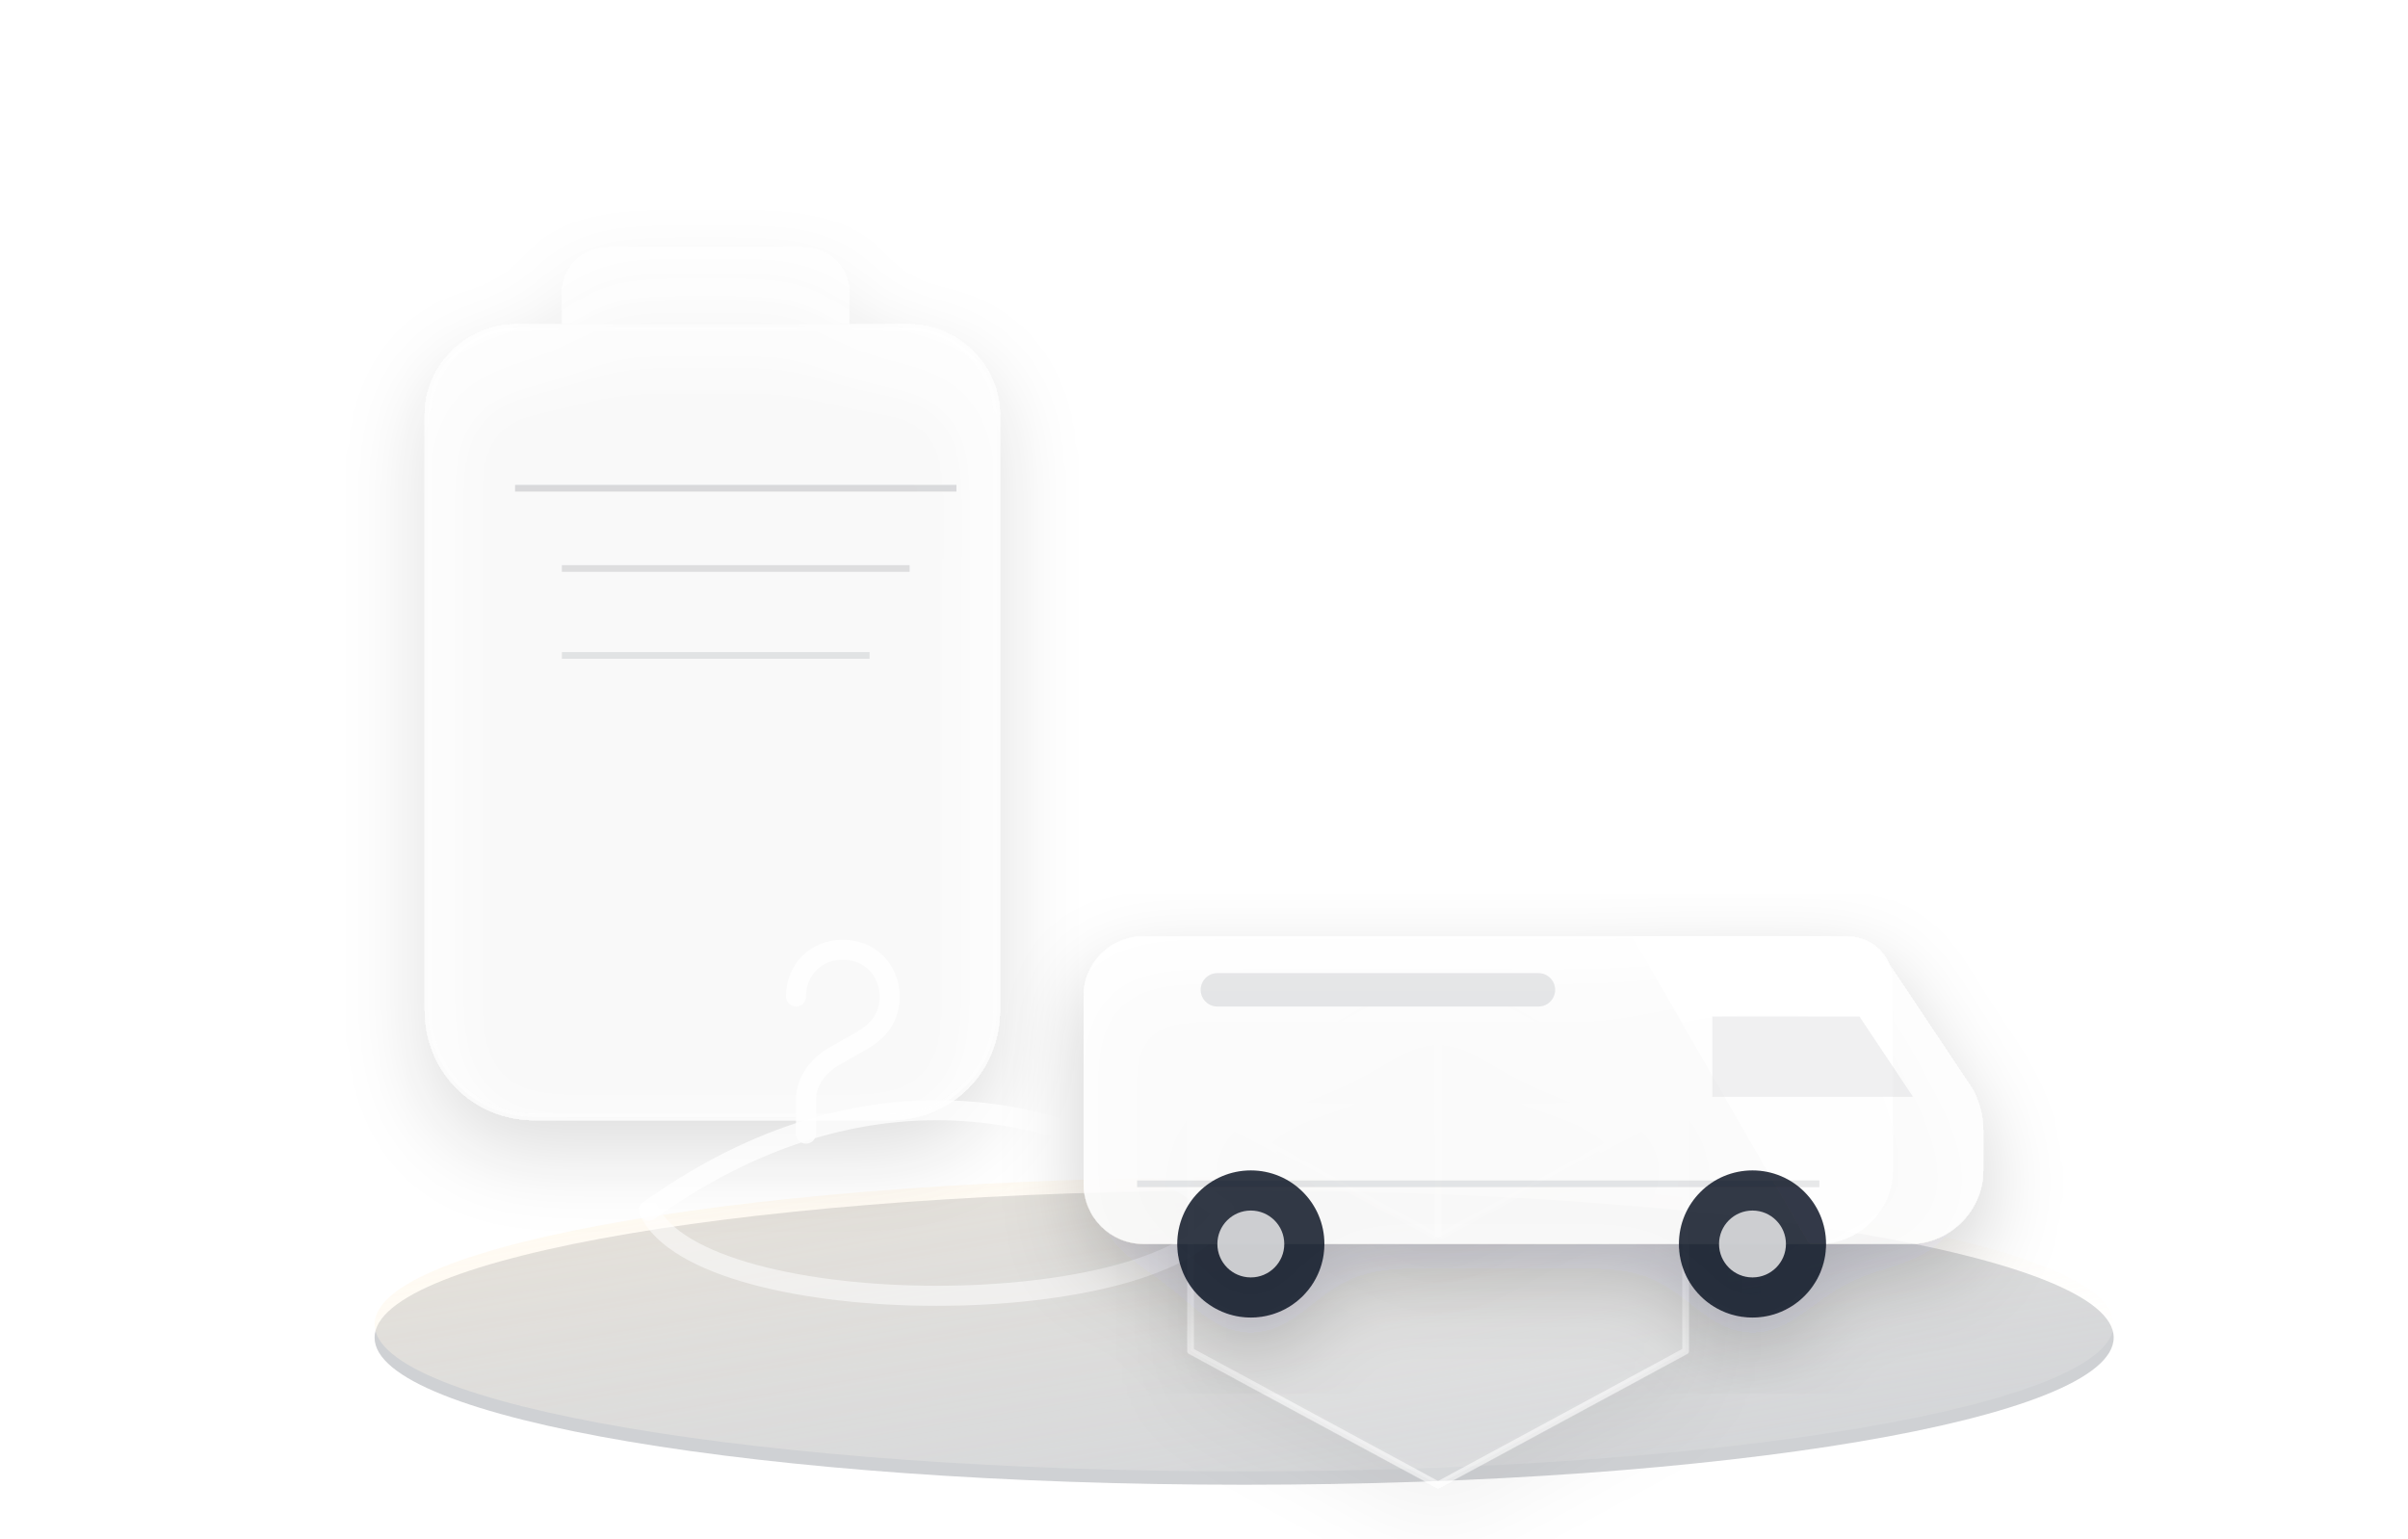
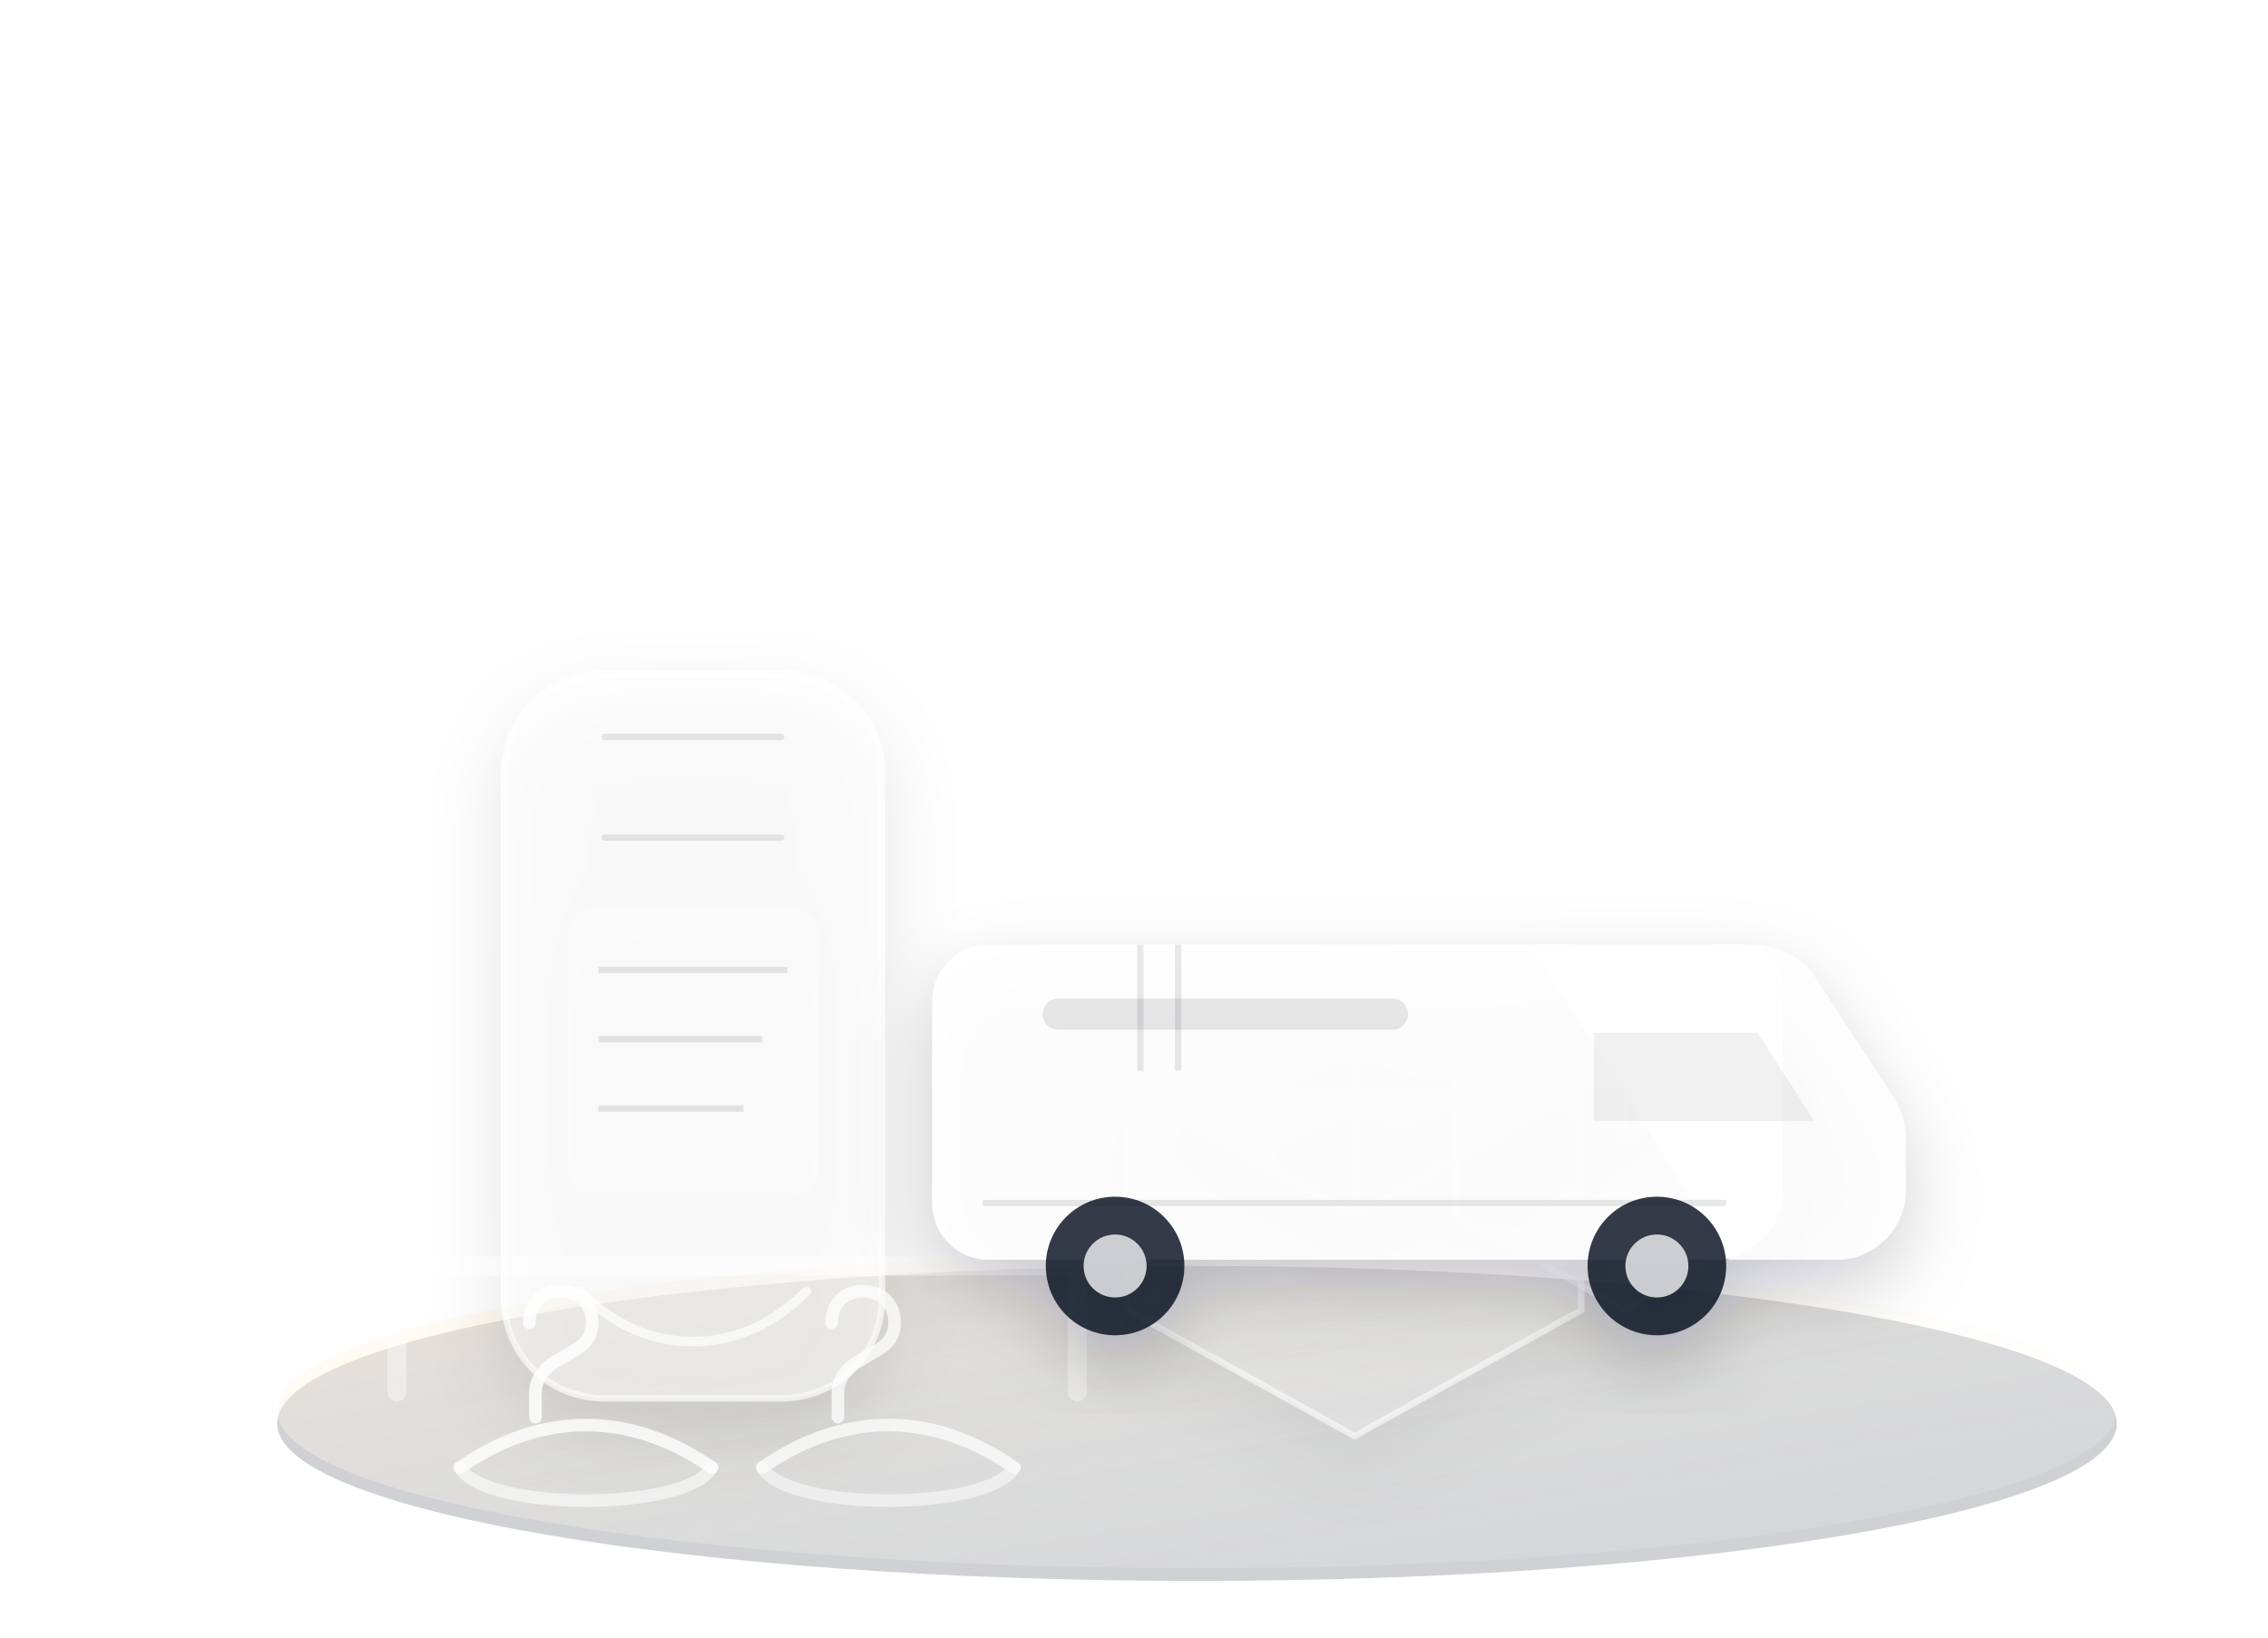
- <svg xmlns="http://www.w3.org/2000/svg" width="720" height="460" viewBox="0 0 720 460" fill="none" role="img" aria-label="Delivery and packaging illustration">
+ <svg xmlns="http://www.w3.org/2000/svg" width="720" height="520" viewBox="0 0 720 520" fill="none" role="img" aria-label="Delivery and packaging illustration">
  <defs>
    <linearGradient id="g1" x1="0" y1="0" x2="1" y2="1">
      <stop offset="0" stop-color="#FFF2DC" stop-opacity="0.92" />
+       <stop offset="1" stop-color="#FFFFFF" stop-opacity="0.10" />
+     </linearGradient>
+     <linearGradient id="g2" x1="0" y1="0" x2="1" y2="1">
+       <stop offset="0" stop-color="#FFFFFF" stop-opacity="0.55" />
      <stop offset="1" stop-color="#FFFFFF" stop-opacity="0.10" />
    </linearGradient>
    <filter id="shadow" x="-20%" y="-20%" width="140%" height="140%">
      <feDropShadow dx="0" dy="10" stdDeviation="12" flood-color="#111827" flood-opacity="0.22" />
    </filter>
  </defs>
-   <ellipse cx="372" cy="400" rx="260" ry="44" fill="#111827" opacity="0.20" />
-   <ellipse cx="372" cy="396" rx="260" ry="44" fill="url(#g1)" opacity="0.55" />
-   <g filter="url(#shadow)" opacity="0.95">
-     <path d="M128 124c0-14 12-26 26-26h118c14 0 26 12 26 26v178c0 18-14 32-32 32H160c-18 0-32-14-32-32V124Z" fill="rgba(255,255,255,0.60)" stroke="rgba(255,255,255,0.55)" stroke-width="2" />
-     <path d="M168 88c0-8 6-14 14-14h58c8 0 14 6 14 14v10h-86V88Z" fill="rgba(255,255,255,0.35)" />
-     <path d="M154 146h132" stroke="rgba(17,24,39,0.14)" stroke-width="2" />
-     <path d="M168 170h104" stroke="rgba(17,24,39,0.12)" stroke-width="2" />
-     <path d="M168 196h92" stroke="rgba(17,24,39,0.10)" stroke-width="2" />
+   <ellipse cx="380" cy="452" rx="292" ry="50" fill="#111827" opacity="0.20" />
+   <ellipse cx="380" cy="448" rx="292" ry="50" fill="url(#g1)" opacity="0.55" />
+   <g transform="translate(74 214)" filter="url(#shadow)" opacity="0.98">
+     <path d="M86 32c0-18 14-32 32-32h56c18 0 32 14 32 32v166c0 18-14 32-32 32h-56c-18 0-32-14-32-32V32Z" fill="rgba(255,255,255,0.42)" stroke="rgba(255,255,255,0.60)" stroke-width="2" />
+     <path d="M118 20h56" stroke="rgba(17,24,39,0.10)" stroke-width="2" stroke-linecap="round" />
+     <path d="M118 52h56" stroke="rgba(17,24,39,0.10)" stroke-width="2" stroke-linecap="round" />
+     <path d="M110 196c10 10 22 16 36 16 14 0 26-6 36-16" stroke="rgba(255,255,255,0.70)" stroke-width="3" stroke-linecap="round" />
+     <rect x="106" y="74" width="80" height="92" rx="10" fill="rgba(255,255,255,0.18)" />
+     <path d="M116 94h60" stroke="rgba(17,24,39,0.10)" stroke-width="2" />
+     <path d="M116 116h52" stroke="rgba(17,24,39,0.10)" stroke-width="2" />
+     <path d="M116 138h46" stroke="rgba(17,24,39,0.10)" stroke-width="2" />
  </g>
-   <g transform="translate(112 280)" opacity="0.95">
-     <path d="M126 18c0-8 6-14 14-14 8 0 14 6 14 14 0 6-3 10-8 13l-7 4c-6 3-10 8-10 14v10" fill="none" stroke="rgba(255,255,255,0.85)" stroke-width="6" stroke-linecap="round" />
-     <path d="M82 82c56-40 116-40 172 0" fill="none" stroke="rgba(255,255,255,0.80)" stroke-width="6" stroke-linecap="round" />
-     <path d="M82 82c16 34 156 34 172 0" fill="none" stroke="rgba(255,255,255,0.55)" stroke-width="6" stroke-linecap="round" />
+   <g transform="translate(54 402)" opacity="0.96">
+     <path d="M52 0h256" stroke="rgba(255,255,255,0.55)" stroke-width="6" stroke-linecap="round" />
+     <path d="M72 0v40" stroke="rgba(255,255,255,0.40)" stroke-width="6" stroke-linecap="round" />
+     <path d="M288 0v40" stroke="rgba(255,255,255,0.40)" stroke-width="6" stroke-linecap="round" />
+     <g transform="translate(92 8)">
+       <path d="M22 10c0-6 4-10 10-10 6 0 10 4 10 10 0 4-2 7-6 9l-5 3c-4 2-7 6-7 10v8" fill="none" stroke="rgba(255,255,255,0.86)" stroke-width="4" stroke-linecap="round" />
+       <path d="M0 56c26-18 54-18 80 0" fill="none" stroke="rgba(255,255,255,0.82)" stroke-width="4" stroke-linecap="round" />
+       <path d="M0 56c8 14 72 14 80 0" fill="none" stroke="rgba(255,255,255,0.60)" stroke-width="4" stroke-linecap="round" />
+     </g>
+     <g transform="translate(188 8)" opacity="0.9">
+       <path d="M22 10c0-6 4-10 10-10 6 0 10 4 10 10 0 4-2 7-6 9l-5 3c-4 2-7 6-7 10v8" fill="none" stroke="rgba(255,255,255,0.86)" stroke-width="4" stroke-linecap="round" />
+       <path d="M0 56c26-18 54-18 80 0" fill="none" stroke="rgba(255,255,255,0.82)" stroke-width="4" stroke-linecap="round" />
+       <path d="M0 56c8 14 72 14 80 0" fill="none" stroke="rgba(255,255,255,0.60)" stroke-width="4" stroke-linecap="round" />
+     </g>
  </g>
-   <g transform="translate(356 250)" filter="url(#shadow)">
-     <path d="M0 80 74 40l74 40-74 40L0 80Z" fill="rgba(255,255,255,0.30)" />
-     <path d="M74 40v80" stroke="rgba(255,255,255,0.55)" stroke-width="2" />
-     <path d="M0 80v74l74 40 74-40V80" fill="rgba(255,255,255,0.18)" stroke="rgba(255,255,255,0.55)" stroke-width="2" stroke-linejoin="round" />
-     <path d="M74 120l74-40" stroke="rgba(255,255,255,0.35)" stroke-width="2" />
-     <path d="M74 120 0 80" stroke="rgba(255,255,255,0.35)" stroke-width="2" />
+   <g transform="translate(340 260)" filter="url(#shadow)" opacity="0.98">
+     <path d="M18 86 90 46l72 40-72 40-72-40Z" fill="rgba(255,255,255,0.30)" />
+     <path d="M90 46v80" stroke="rgba(255,255,255,0.55)" stroke-width="2" />
+     <path d="M18 86v70l72 40 72-40V86" fill="rgba(255,255,255,0.18)" stroke="rgba(255,255,255,0.55)" stroke-width="2" stroke-linejoin="round" />
+     <path d="M90 126l72-40" stroke="rgba(255,255,255,0.35)" stroke-width="2" />
+     <path d="M90 126 18 86" stroke="rgba(255,255,255,0.35)" stroke-width="2" />
+     <g transform="translate(122 10)" opacity="0.9">
+       <path d="M0 64 54 34l54 30-54 30L0 64Z" fill="rgba(255,255,255,0.24)" />
+       <path d="M54 34v60" stroke="rgba(255,255,255,0.45)" stroke-width="2" />
+       <path d="M0 64v52l54 30 54-30V64" fill="rgba(255,255,255,0.14)" stroke="rgba(255,255,255,0.45)" stroke-width="2" stroke-linejoin="round" />
+     </g>
  </g>
-   <g transform="translate(278 150)" filter="url(#shadow)">
-     <path d="M46 148c0-10 8-18 18-18h210c8 0 14 6 14 14v56c0 12-10 22-22 22H64c-10 0-18-8-18-18v-56Z" fill="rgba(255,255,255,0.85)" />
-     <path d="M210 130h58c8 0 16 4 20 10l24 36c2 4 3 8 3 12v12c0 12-10 22-22 22h-30" fill="rgba(255,255,255,0.78)" />
-     <path d="M86 146h96" stroke="rgba(17,24,39,0.10)" stroke-width="10" stroke-linecap="round" />
-     <path d="M234 154h44l16 24h-60v-24Z" fill="rgba(17,24,39,0.06)" />
-     <circle cx="96" cy="222" r="22" fill="#111827" opacity="0.85" />
-     <circle cx="96" cy="222" r="10" fill="rgba(255,255,255,0.75)" />
-     <circle cx="246" cy="222" r="22" fill="#111827" opacity="0.85" />
-     <circle cx="246" cy="222" r="10" fill="rgba(255,255,255,0.75)" />
-     <path d="M62 204h204" stroke="rgba(17,24,39,0.10)" stroke-width="2" />
+   <g transform="translate(250 150)" filter="url(#shadow)">
+     <path d="M46 168c0-10 8-18 18-18h238c8 0 14 6 14 14v64c0 12-10 22-22 22H64c-10 0-18-8-18-18v-64Z" fill="rgba(255,255,255,0.88)" />
+     <path d="M236 150h70c8 0 16 4 20 10l26 40c2 4 3 8 3 12v16c0 12-10 22-22 22h-34" fill="rgba(255,255,255,0.80)" />
+     <path d="M86 172h106" stroke="rgba(17,24,39,0.10)" stroke-width="10" stroke-linecap="round" />
+     <path d="M256 178h52l18 28h-70v-28Z" fill="rgba(17,24,39,0.06)" />
+     <circle cx="104" cy="252" r="22" fill="#111827" opacity="0.85" />
+     <circle cx="104" cy="252" r="10" fill="rgba(255,255,255,0.75)" />
+     <circle cx="276" cy="252" r="22" fill="#111827" opacity="0.85" />
+     <circle cx="276" cy="252" r="10" fill="rgba(255,255,255,0.75)" />
+     <path d="M62 232h236" stroke="rgba(17,24,39,0.10)" stroke-width="2" />
+     <path d="M112 150v40" stroke="rgba(17,24,39,0.10)" stroke-width="2" />
+     <path d="M124 150v40" stroke="rgba(17,24,39,0.10)" stroke-width="2" />
+   </g>
+   <g opacity="0.55">
+     <path d="M572 60c24 0 44 20 44 44s-20 44-44 44-44-20-44-44 20-44 44-44Z" fill="url(#g2)" />
+     <path d="M596 86c0-8 6-14 14-14 8 0 14 6 14 14 0 6-3 10-8 13l-7 4c-6 3-10 8-10 14v10" fill="none" stroke="rgba(255,255,255,0.60)" stroke-width="4" stroke-linecap="round" />
  </g>
</svg>
